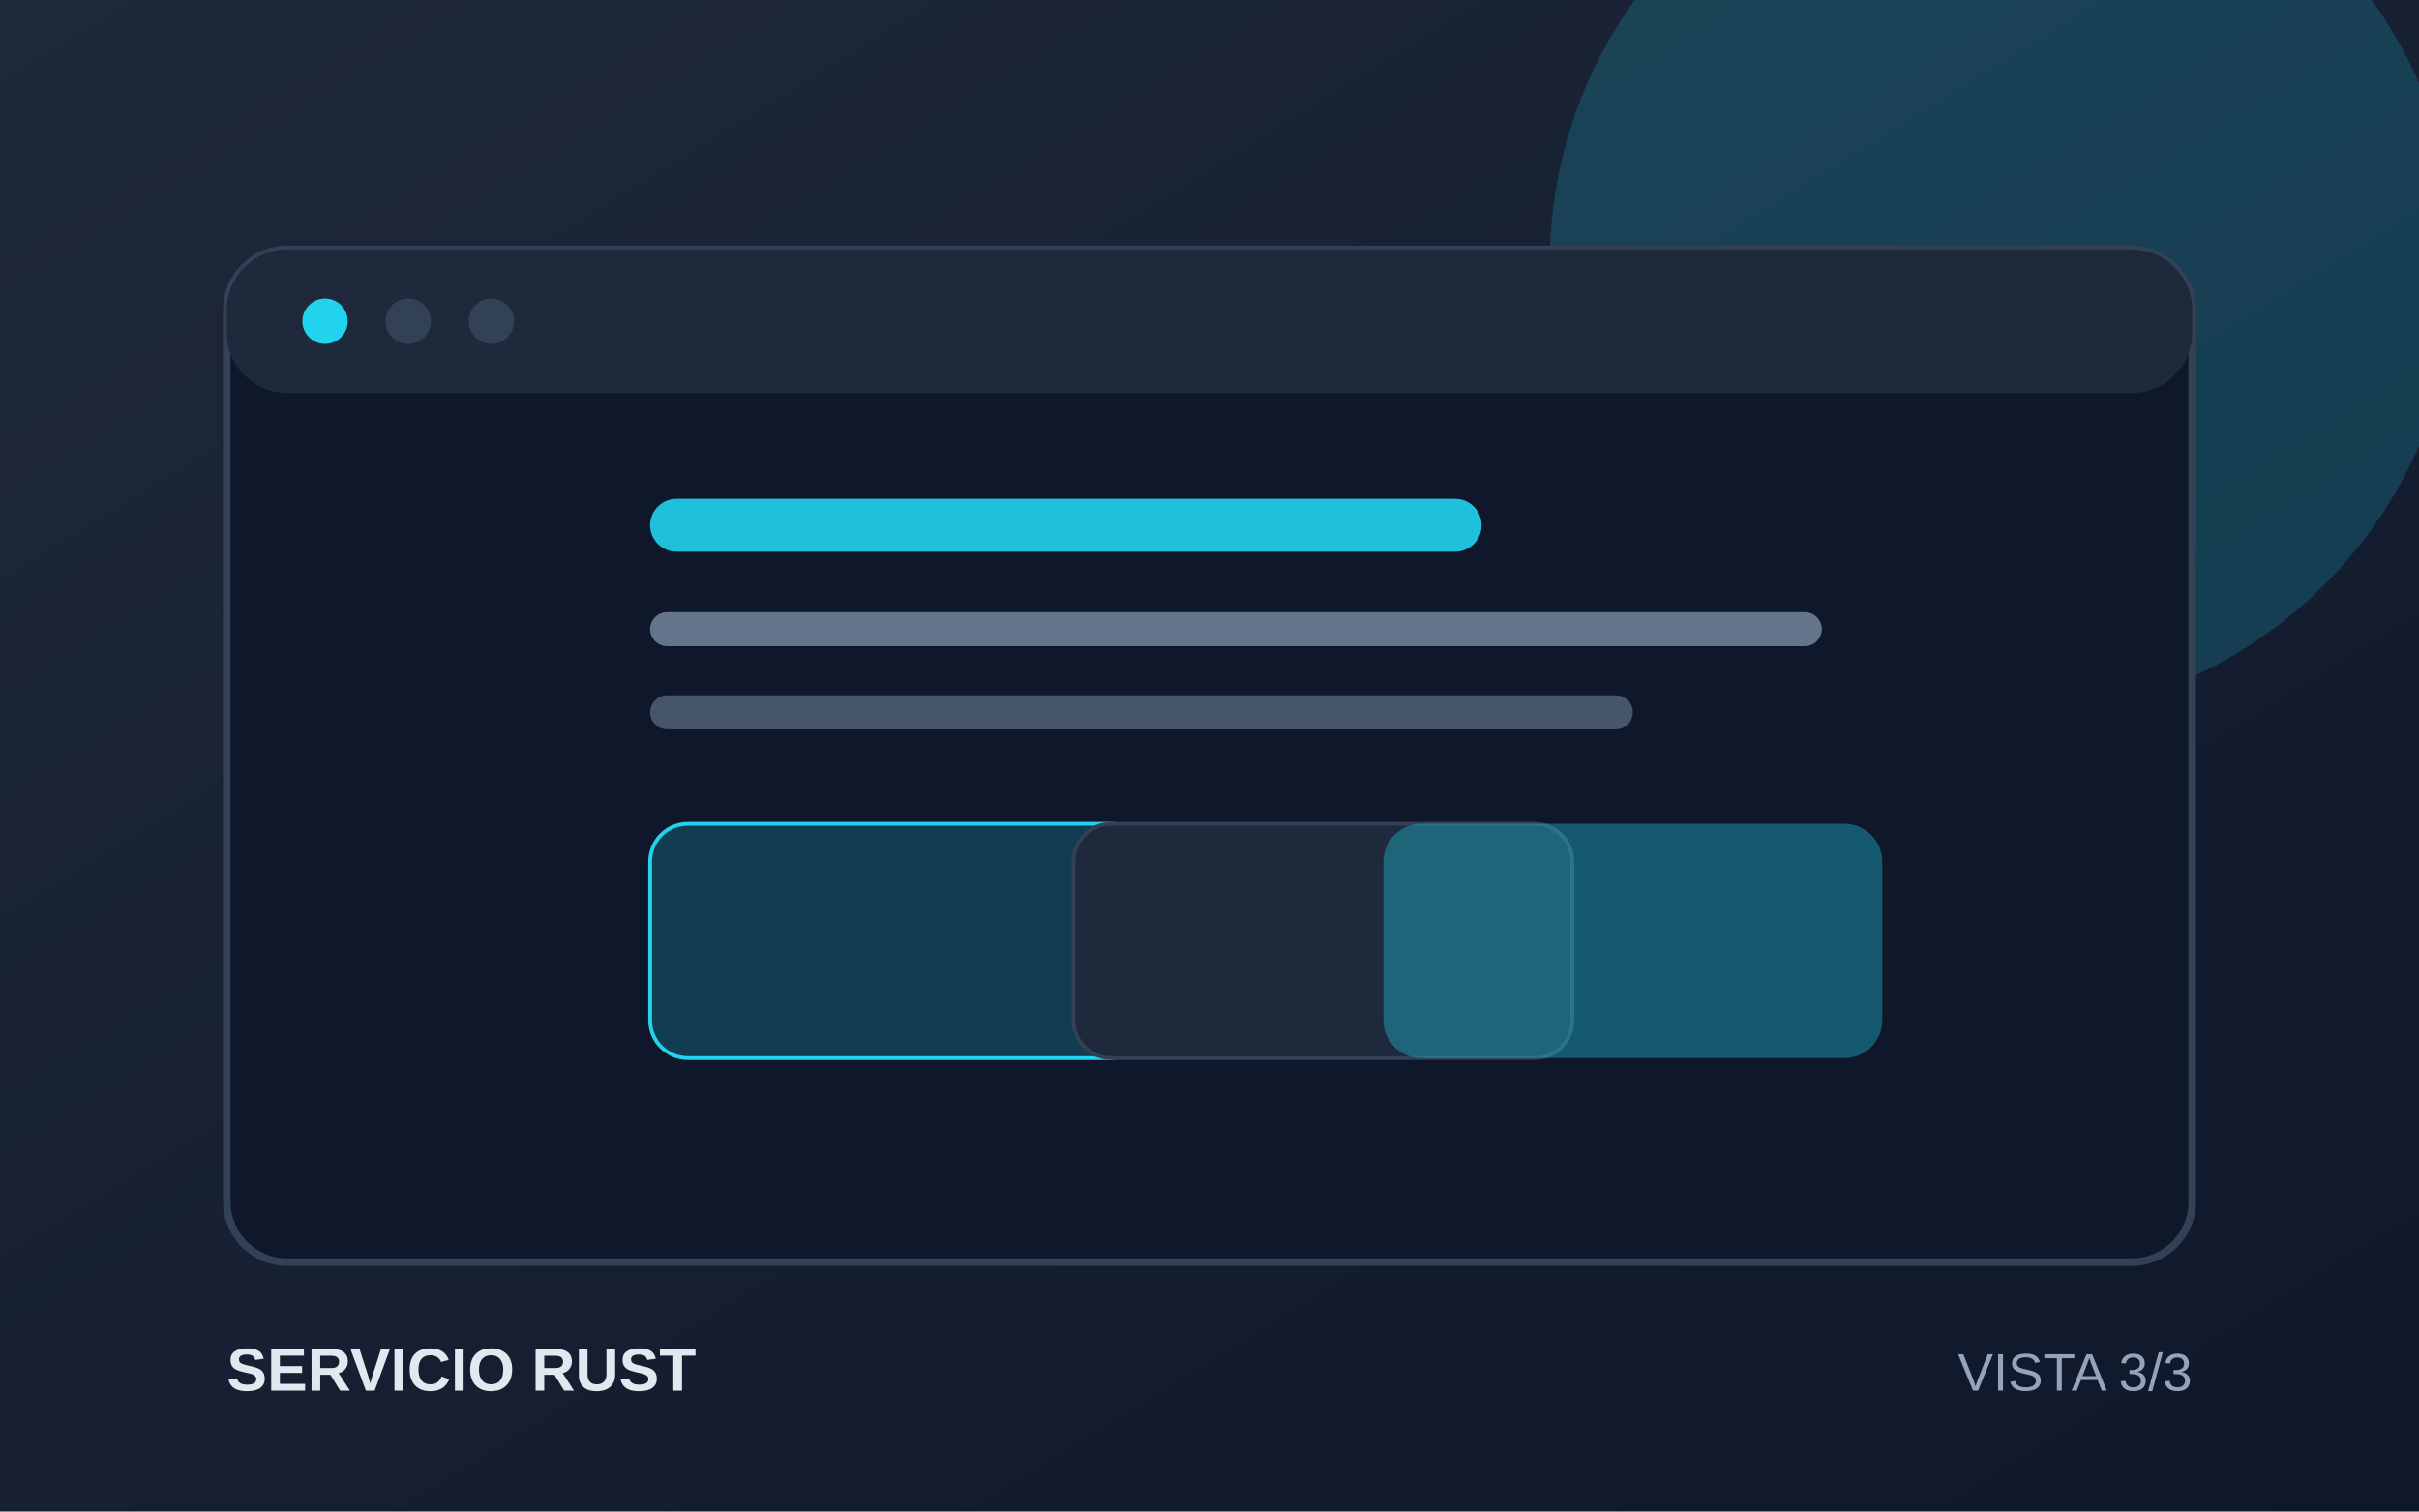
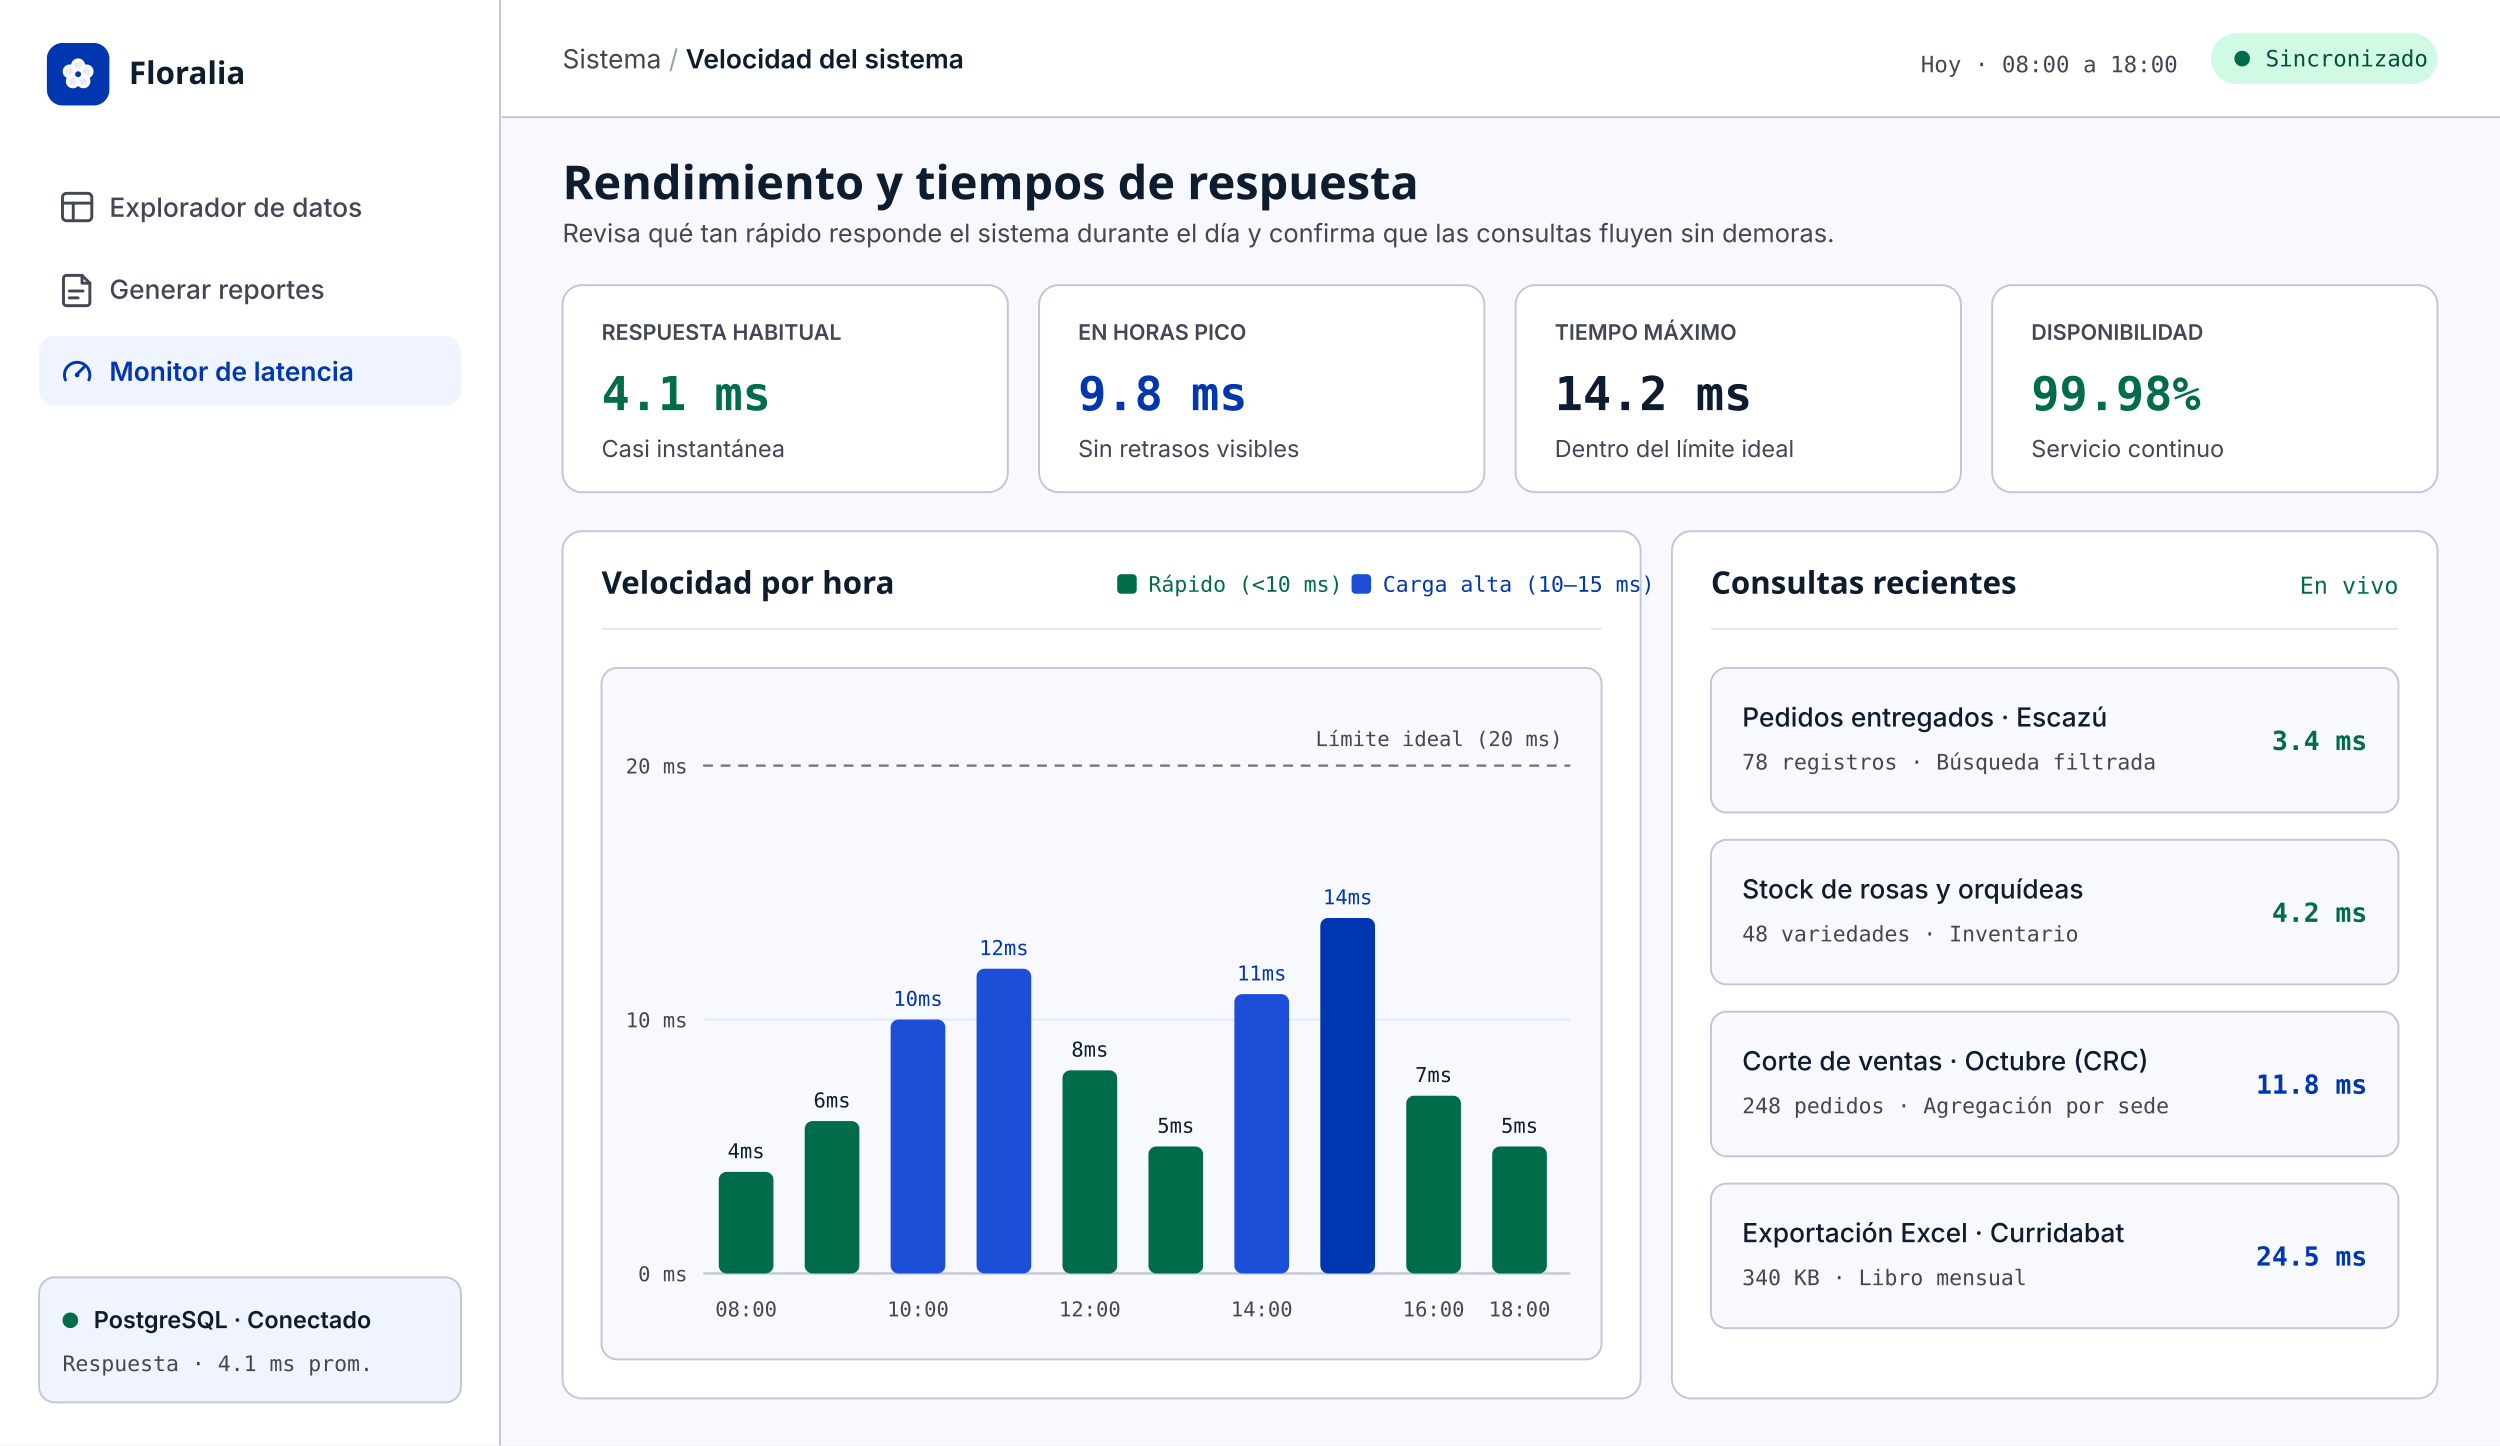
- <svg xmlns="http://www.w3.org/2000/svg" viewBox="0 0 640 400" role="img" aria-label="SERVICIO RUST - VISTA 3/3">
-   <defs>
-     <linearGradient id="g42" x1="0" y1="0" x2="1" y2="1">
-       <stop stop-color="#1e293b" />
-       <stop offset="1" stop-color="#0f172a" />
-     </linearGradient>
-   </defs>
-   <rect width="640" height="400" fill="url(#g42)" />
-   <circle cx="530" cy="70" r="120" fill="#22d3ee" fill-opacity="0.18" />
-   <rect x="60" y="66" width="520" height="268" rx="16" fill="#0f172a" stroke="#334155" stroke-width="2" />
-   <rect x="60" y="66" width="520" height="38" rx="16" fill="#1e293b" />
-   <circle cx="86" cy="85" r="6" fill="#22d3ee" />
-   <circle cx="108" cy="85" r="6" fill="#334155" />
-   <circle cx="130" cy="85" r="6" fill="#334155" />
-   <rect x="172" y="132" width="220" height="14" rx="7" fill="#22d3ee" fill-opacity="0.9" />
-   <rect x="172" y="162" width="310" height="9" rx="4.5" fill="#64748b" />
-   <rect x="172" y="184" width="260" height="9" rx="4.5" fill="#475569" />
-   <rect x="172" y="218" width="132" height="62" rx="10" fill="#22d3ee" fill-opacity="0.2" stroke="#22d3ee" />
-   <rect x="284" y="218" width="132" height="62" rx="10" fill="#1e293b" stroke="#334155" />
-   <rect x="366" y="218" width="132" height="62" rx="10" fill="#22d3ee" fill-opacity="0.35" />
-   <text x="60" y="368" fill="#e2e8f0" font-family="Arial, sans-serif" font-size="16" font-weight="700">SERVICIO RUST</text>
-   <text x="580" y="368" text-anchor="end" fill="#94a3b8" font-family="Arial, sans-serif" font-size="14">VISTA 3/3</text>
+ <svg xmlns="http://www.w3.org/2000/svg" viewBox="0 0 1280 740" width="1280" height="740">
+   <rect width="1280" height="740" fill="#F8F9FF" />
+   <rect x="0" y="0" width="256" height="740" fill="#FFFFFF" />
+   <line x1="256" y1="0" x2="256" y2="740" stroke="#C4C5D7" stroke-width="1" />
+   <rect x="24" y="22" width="32" height="32" rx="8" fill="#0037B0" />
+   <g transform="translate(40,38)" fill="none" stroke="#FFFFFF" stroke-width="1.6" stroke-linecap="round" stroke-linejoin="round">
+     <circle cx="0" cy="-4.5" r="2.8" fill="#FFFFFF" fill-opacity="0.9" />
+     <circle cx="4.3" cy="-1.4" r="2.8" fill="#FFFFFF" fill-opacity="0.9" />
+     <circle cx="2.7" cy="3.6" r="2.8" fill="#FFFFFF" fill-opacity="0.9" />
+     <circle cx="-2.7" cy="3.6" r="2.8" fill="#FFFFFF" fill-opacity="0.9" />
+     <circle cx="-4.3" cy="-1.4" r="2.8" fill="#FFFFFF" fill-opacity="0.9" />
+     <circle cx="0" cy="0" r="2.2" fill="#0037B0" stroke="#FFFFFF" stroke-width="1.4" />
+   </g>
+   <text x="66" y="43" font-family="'Red Hat Display', 'Instrument Sans', system-ui, sans-serif" font-size="16" font-weight="700" fill="#0D1C2F">Floralia</text>
+   <rect x="20" y="88" width="216" height="36" rx="8" fill="transparent" />
+   <g transform="translate(32,99)" fill="none" stroke="#434655" stroke-width="1.5" stroke-linecap="round" stroke-linejoin="round">
+     <rect x="0" y="0" width="15" height="14" rx="2" />
+     <line x1="0" y1="5" x2="15" y2="5" />
+     <line x1="5.5" y1="5" x2="5.5" y2="14" />
+   </g>
+   <text x="56" y="111" font-family="'Instrument Sans', 'Inter', system-ui, -apple-system, sans-serif" font-size="13.5" font-weight="500" fill="#434655">Explorador de datos</text>
+   <rect x="20" y="130" width="216" height="36" rx="8" fill="transparent" />
+   <g transform="translate(32,141)" fill="none" stroke="#434655" stroke-width="1.5" stroke-linecap="round" stroke-linejoin="round">
+     <path d="M2 0h8l4 4v10a1.5 1.5 0 0 1-1.5 1.5h-10.5A1.5 1.5 0 0 1 0.5 14V1.5A1.5 1.5 0 0 1 2 0z" />
+     <polyline points="10,0 10,4 14,4" />
+     <line x1="3.5" y1="8" x2="10.5" y2="8" />
+     <line x1="3.5" y1="11.5" x2="8" y2="11.5" />
+   </g>
+   <text x="56" y="153" font-family="'Instrument Sans', 'Inter', system-ui, -apple-system, sans-serif" font-size="13.5" font-weight="500" fill="#434655">Generar reportes</text>
+   <rect x="20" y="172" width="216" height="36" rx="8" fill="#F0F4FF" />
+   <g transform="translate(32,183)" fill="none" stroke="#0037B0" stroke-width="1.5" stroke-linecap="round" stroke-linejoin="round">
+     <path d="M1.5 11.5a6.5 6.5 0 1 1 12 0" />
+     <line x1="7.5" y1="8.5" x2="11" y2="5" />
+     <circle cx="7.5" cy="9" r="1.2" fill="#0037B0" stroke="none" />
+   </g>
+   <text x="56" y="195" font-family="'Instrument Sans', 'Inter', system-ui, -apple-system, sans-serif" font-size="13.5" font-weight="600" fill="#0037B0">Monitor de latencia</text>
+   <rect x="20" y="654" width="216" height="64" rx="8" fill="#F0F4FF" stroke="#C4C5D7" stroke-width="1" />
+   <circle cx="36" cy="676" r="4" fill="#006C4A" />
+   <text x="48" y="680" font-family="'Instrument Sans', 'Inter', system-ui, -apple-system, sans-serif" font-size="12" font-weight="600" fill="#0D1C2F">PostgreSQL · Conectado</text>
+   <text x="32" y="702" font-family="'Spline Sans Mono', 'JetBrains Mono', ui-monospace, monospace" font-size="11" fill="#434655">Respuesta · 4.1 ms prom.</text>
+   <rect x="257" y="0" width="1023" height="60" fill="#FFFFFF" />
+   <line x1="257" y1="60" x2="1280" y2="60" stroke="#C4C5D7" stroke-width="1" />
+   <text x="288" y="35" font-family="'Instrument Sans', 'Inter', system-ui, -apple-system, sans-serif" font-size="13.5" fill="#434655">Sistema  <tspan fill="#94A3B8">/</tspan>
+     <tspan font-weight="600" fill="#0D1C2F">Velocidad del sistema</tspan>
+   </text>
+   <text x="1115" y="37" text-anchor="end" font-family="'Spline Sans Mono', 'JetBrains Mono', ui-monospace, monospace" font-size="11.5" fill="#434655">Hoy · 08:00 a 18:00</text>
+   <rect x="1132" y="17" width="116" height="26" rx="13" fill="#D1FAE5" />
+   <circle cx="1148" cy="30" r="4" fill="#006C4A" />
+   <text x="1160" y="34" font-family="'Spline Sans Mono', 'JetBrains Mono', ui-monospace, monospace" font-size="11.5" font-weight="500" fill="#005136">Sincronizado</text>
+   <text x="288" y="102" font-family="'Red Hat Display', 'Instrument Sans', system-ui, sans-serif" font-size="24" font-weight="700" fill="#0D1C2F">Rendimiento y tiempos de respuesta</text>
+   <text x="288" y="124" font-family="'Instrument Sans', 'Inter', system-ui, -apple-system, sans-serif" font-size="13" fill="#434655">Revisa qué tan rápido responde el sistema durante el día y confirma que las consultas fluyen sin demoras.</text>
+   <rect x="288" y="146" width="228" height="106" rx="10" fill="#FFFFFF" stroke="#C4C5D7" stroke-width="1" />
+   <text x="308" y="174" font-family="'Instrument Sans', 'Inter', system-ui, -apple-system, sans-serif" font-size="11" font-weight="600" fill="#434655">RESPUESTA HABITUAL</text>
+   <text x="308" y="210" font-family="'Spline Sans Mono', 'JetBrains Mono', ui-monospace, monospace" font-size="24" font-weight="600" fill="#006C4A">4.1 ms</text>
+   <text x="308" y="234" font-family="'Instrument Sans', 'Inter', system-ui, -apple-system, sans-serif" font-size="12" fill="#434655">Casi instantánea</text>
+   <rect x="532" y="146" width="228" height="106" rx="10" fill="#FFFFFF" stroke="#C4C5D7" stroke-width="1" />
+   <text x="552" y="174" font-family="'Instrument Sans', 'Inter', system-ui, -apple-system, sans-serif" font-size="11" font-weight="600" fill="#434655">EN HORAS PICO</text>
+   <text x="552" y="210" font-family="'Spline Sans Mono', 'JetBrains Mono', ui-monospace, monospace" font-size="24" font-weight="600" fill="#0037B0">9.8 ms</text>
+   <text x="552" y="234" font-family="'Instrument Sans', 'Inter', system-ui, -apple-system, sans-serif" font-size="12" fill="#434655">Sin retrasos visibles</text>
+   <rect x="776" y="146" width="228" height="106" rx="10" fill="#FFFFFF" stroke="#C4C5D7" stroke-width="1" />
+   <text x="796" y="174" font-family="'Instrument Sans', 'Inter', system-ui, -apple-system, sans-serif" font-size="11" font-weight="600" fill="#434655">TIEMPO MÁXIMO</text>
+   <text x="796" y="210" font-family="'Spline Sans Mono', 'JetBrains Mono', ui-monospace, monospace" font-size="24" font-weight="600" fill="#0D1C2F">14.2 ms</text>
+   <text x="796" y="234" font-family="'Instrument Sans', 'Inter', system-ui, -apple-system, sans-serif" font-size="12" fill="#434655">Dentro del límite ideal</text>
+   <rect x="1020" y="146" width="228" height="106" rx="10" fill="#FFFFFF" stroke="#C4C5D7" stroke-width="1" />
+   <text x="1040" y="174" font-family="'Instrument Sans', 'Inter', system-ui, -apple-system, sans-serif" font-size="11" font-weight="600" fill="#434655">DISPONIBILIDAD</text>
+   <text x="1040" y="210" font-family="'Spline Sans Mono', 'JetBrains Mono', ui-monospace, monospace" font-size="24" font-weight="600" fill="#006C4A">99.98%</text>
+   <text x="1040" y="234" font-family="'Instrument Sans', 'Inter', system-ui, -apple-system, sans-serif" font-size="12" fill="#434655">Servicio continuo</text>
+   <rect x="288" y="272" width="552" height="444" rx="10" fill="#FFFFFF" stroke="#C4C5D7" stroke-width="1" />
+   <text x="308" y="304" font-family="'Red Hat Display', 'Instrument Sans', system-ui, sans-serif" font-size="16" font-weight="600" fill="#0D1C2F">Velocidad por hora</text>
+   <rect x="572" y="294" width="10" height="10" rx="2" fill="#006C4A" />
+   <text x="588" y="303" font-family="'Spline Sans Mono', 'JetBrains Mono', ui-monospace, monospace" font-size="11" fill="#006C4A">Rápido (&lt;10 ms)</text>
+   <rect x="692" y="294" width="10" height="10" rx="2" fill="#1D4ED8" />
+   <text x="708" y="303" font-family="'Spline Sans Mono', 'JetBrains Mono', ui-monospace, monospace" font-size="11" fill="#0037B0">Carga alta (10–15 ms)</text>
+   <line x1="308" y1="322" x2="820" y2="322" stroke="#E2E8F0" stroke-width="1" />
+   <rect x="308" y="342" width="512" height="354" rx="8" fill="#F8F9FF" stroke="#C4C5D7" stroke-width="1" />
+   <line x1="360" y1="392" x2="804" y2="392" stroke="#747686" stroke-dasharray="5 4" stroke-width="1.2" />
+   <text x="352" y="396" text-anchor="end" font-family="'Spline Sans Mono', 'JetBrains Mono', ui-monospace, monospace" font-size="10.5" fill="#434655">20 ms</text>
+   <text x="800" y="382" text-anchor="end" font-family="'Spline Sans Mono', 'JetBrains Mono', ui-monospace, monospace" font-size="10.5" fill="#434655">Límite ideal (20 ms)</text>
+   <line x1="360" y1="522" x2="804" y2="522" stroke="#DDE9FF" stroke-width="1" />
+   <text x="352" y="526" text-anchor="end" font-family="'Spline Sans Mono', 'JetBrains Mono', ui-monospace, monospace" font-size="10.5" fill="#434655">10 ms</text>
+   <line x1="360" y1="652" x2="804" y2="652" stroke="#C4C5D7" stroke-width="1.2" />
+   <text x="352" y="656" text-anchor="end" font-family="'Spline Sans Mono', 'JetBrains Mono', ui-monospace, monospace" font-size="10.5" fill="#434655">0 ms</text>
+   <rect x="368" y="600" width="28" height="52" rx="4" fill="#006C4A" />
+   <text x="382" y="593" text-anchor="middle" font-family="'Spline Sans Mono', 'JetBrains Mono', ui-monospace, monospace" font-size="10.5" fill="#0D1C2F">4ms</text>
+   <text x="382" y="674" text-anchor="middle" font-family="'Spline Sans Mono', 'JetBrains Mono', ui-monospace, monospace" font-size="10.5" fill="#434655">08:00</text>
+   <rect x="412" y="574" width="28" height="78" rx="4" fill="#006C4A" />
+   <text x="426" y="567" text-anchor="middle" font-family="'Spline Sans Mono', 'JetBrains Mono', ui-monospace, monospace" font-size="10.5" fill="#0D1C2F">6ms</text>
+   <rect x="456" y="522" width="28" height="130" rx="4" fill="#1D4ED8" />
+   <text x="470" y="515" text-anchor="middle" font-family="'Spline Sans Mono', 'JetBrains Mono', ui-monospace, monospace" font-size="10.5" fill="#0037B0">10ms</text>
+   <text x="470" y="674" text-anchor="middle" font-family="'Spline Sans Mono', 'JetBrains Mono', ui-monospace, monospace" font-size="10.5" fill="#434655">10:00</text>
+   <rect x="500" y="496" width="28" height="156" rx="4" fill="#1D4ED8" />
+   <text x="514" y="489" text-anchor="middle" font-family="'Spline Sans Mono', 'JetBrains Mono', ui-monospace, monospace" font-size="10.5" fill="#0037B0">12ms</text>
+   <rect x="544" y="548" width="28" height="104" rx="4" fill="#006C4A" />
+   <text x="558" y="541" text-anchor="middle" font-family="'Spline Sans Mono', 'JetBrains Mono', ui-monospace, monospace" font-size="10.5" fill="#0D1C2F">8ms</text>
+   <text x="558" y="674" text-anchor="middle" font-family="'Spline Sans Mono', 'JetBrains Mono', ui-monospace, monospace" font-size="10.5" fill="#434655">12:00</text>
+   <rect x="588" y="587" width="28" height="65" rx="4" fill="#006C4A" />
+   <text x="602" y="580" text-anchor="middle" font-family="'Spline Sans Mono', 'JetBrains Mono', ui-monospace, monospace" font-size="10.5" fill="#0D1C2F">5ms</text>
+   <rect x="632" y="509" width="28" height="143" rx="4" fill="#1D4ED8" />
+   <text x="646" y="502" text-anchor="middle" font-family="'Spline Sans Mono', 'JetBrains Mono', ui-monospace, monospace" font-size="10.5" fill="#0037B0">11ms</text>
+   <text x="646" y="674" text-anchor="middle" font-family="'Spline Sans Mono', 'JetBrains Mono', ui-monospace, monospace" font-size="10.5" fill="#434655">14:00</text>
+   <rect x="676" y="470" width="28" height="182" rx="4" fill="#0037B0" />
+   <text x="690" y="463" text-anchor="middle" font-family="'Spline Sans Mono', 'JetBrains Mono', ui-monospace, monospace" font-size="10.5" fill="#0037B0">14ms</text>
+   <rect x="720" y="561" width="28" height="91" rx="4" fill="#006C4A" />
+   <text x="734" y="554" text-anchor="middle" font-family="'Spline Sans Mono', 'JetBrains Mono', ui-monospace, monospace" font-size="10.5" fill="#0D1C2F">7ms</text>
+   <text x="734" y="674" text-anchor="middle" font-family="'Spline Sans Mono', 'JetBrains Mono', ui-monospace, monospace" font-size="10.5" fill="#434655">16:00</text>
+   <rect x="764" y="587" width="28" height="65" rx="4" fill="#006C4A" />
+   <text x="778" y="580" text-anchor="middle" font-family="'Spline Sans Mono', 'JetBrains Mono', ui-monospace, monospace" font-size="10.5" fill="#0D1C2F">5ms</text>
+   <text x="778" y="674" text-anchor="middle" font-family="'Spline Sans Mono', 'JetBrains Mono', ui-monospace, monospace" font-size="10.5" fill="#434655">18:00</text>
+   <rect x="856" y="272" width="392" height="444" rx="10" fill="#FFFFFF" stroke="#C4C5D7" stroke-width="1" />
+   <text x="876" y="304" font-family="'Red Hat Display', 'Instrument Sans', system-ui, sans-serif" font-size="16" font-weight="600" fill="#0D1C2F">Consultas recientes</text>
+   <text x="1228" y="304" text-anchor="end" font-family="'Spline Sans Mono', 'JetBrains Mono', ui-monospace, monospace" font-size="12" fill="#006C4A">En vivo</text>
+   <line x1="876" y1="322" x2="1228" y2="322" stroke="#E2E8F0" stroke-width="1" />
+   <rect x="876" y="342" width="352" height="74" rx="8" fill="#F8F9FF" stroke="#C4C5D7" stroke-width="1" />
+   <text x="892" y="372" font-family="'Instrument Sans', 'Inter', system-ui, -apple-system, sans-serif" font-size="13.5" font-weight="500" fill="#0D1C2F">Pedidos entregados · Escazú</text>
+   <text x="892" y="394" font-family="'Spline Sans Mono', 'JetBrains Mono', ui-monospace, monospace" font-size="11" fill="#434655">78 registros · Búsqueda filtrada</text>
+   <text x="1212" y="384" text-anchor="end" font-family="'Spline Sans Mono', 'JetBrains Mono', ui-monospace, monospace" font-size="13.5" font-weight="600" fill="#006C4A">3.4 ms</text>
+   <rect x="876" y="430" width="352" height="74" rx="8" fill="#F8F9FF" stroke="#C4C5D7" stroke-width="1" />
+   <text x="892" y="460" font-family="'Instrument Sans', 'Inter', system-ui, -apple-system, sans-serif" font-size="13.5" font-weight="500" fill="#0D1C2F">Stock de rosas y orquídeas</text>
+   <text x="892" y="482" font-family="'Spline Sans Mono', 'JetBrains Mono', ui-monospace, monospace" font-size="11" fill="#434655">48 variedades · Inventario</text>
+   <text x="1212" y="472" text-anchor="end" font-family="'Spline Sans Mono', 'JetBrains Mono', ui-monospace, monospace" font-size="13.5" font-weight="600" fill="#006C4A">4.2 ms</text>
+   <rect x="876" y="518" width="352" height="74" rx="8" fill="#F8F9FF" stroke="#C4C5D7" stroke-width="1" />
+   <text x="892" y="548" font-family="'Instrument Sans', 'Inter', system-ui, -apple-system, sans-serif" font-size="13.5" font-weight="500" fill="#0D1C2F">Corte de ventas · Octubre (CRC)</text>
+   <text x="892" y="570" font-family="'Spline Sans Mono', 'JetBrains Mono', ui-monospace, monospace" font-size="11" fill="#434655">248 pedidos · Agregación por sede</text>
+   <text x="1212" y="560" text-anchor="end" font-family="'Spline Sans Mono', 'JetBrains Mono', ui-monospace, monospace" font-size="13.5" font-weight="600" fill="#0037B0">11.8 ms</text>
+   <rect x="876" y="606" width="352" height="74" rx="8" fill="#F8F9FF" stroke="#C4C5D7" stroke-width="1" />
+   <text x="892" y="636" font-family="'Instrument Sans', 'Inter', system-ui, -apple-system, sans-serif" font-size="13.5" font-weight="500" fill="#0D1C2F">Exportación Excel · Curridabat</text>
+   <text x="892" y="658" font-family="'Spline Sans Mono', 'JetBrains Mono', ui-monospace, monospace" font-size="11" fill="#434655">340 KB · Libro mensual</text>
+   <text x="1212" y="648" text-anchor="end" font-family="'Spline Sans Mono', 'JetBrains Mono', ui-monospace, monospace" font-size="13.5" font-weight="600" fill="#0037B0">24.5 ms</text>
</svg>
